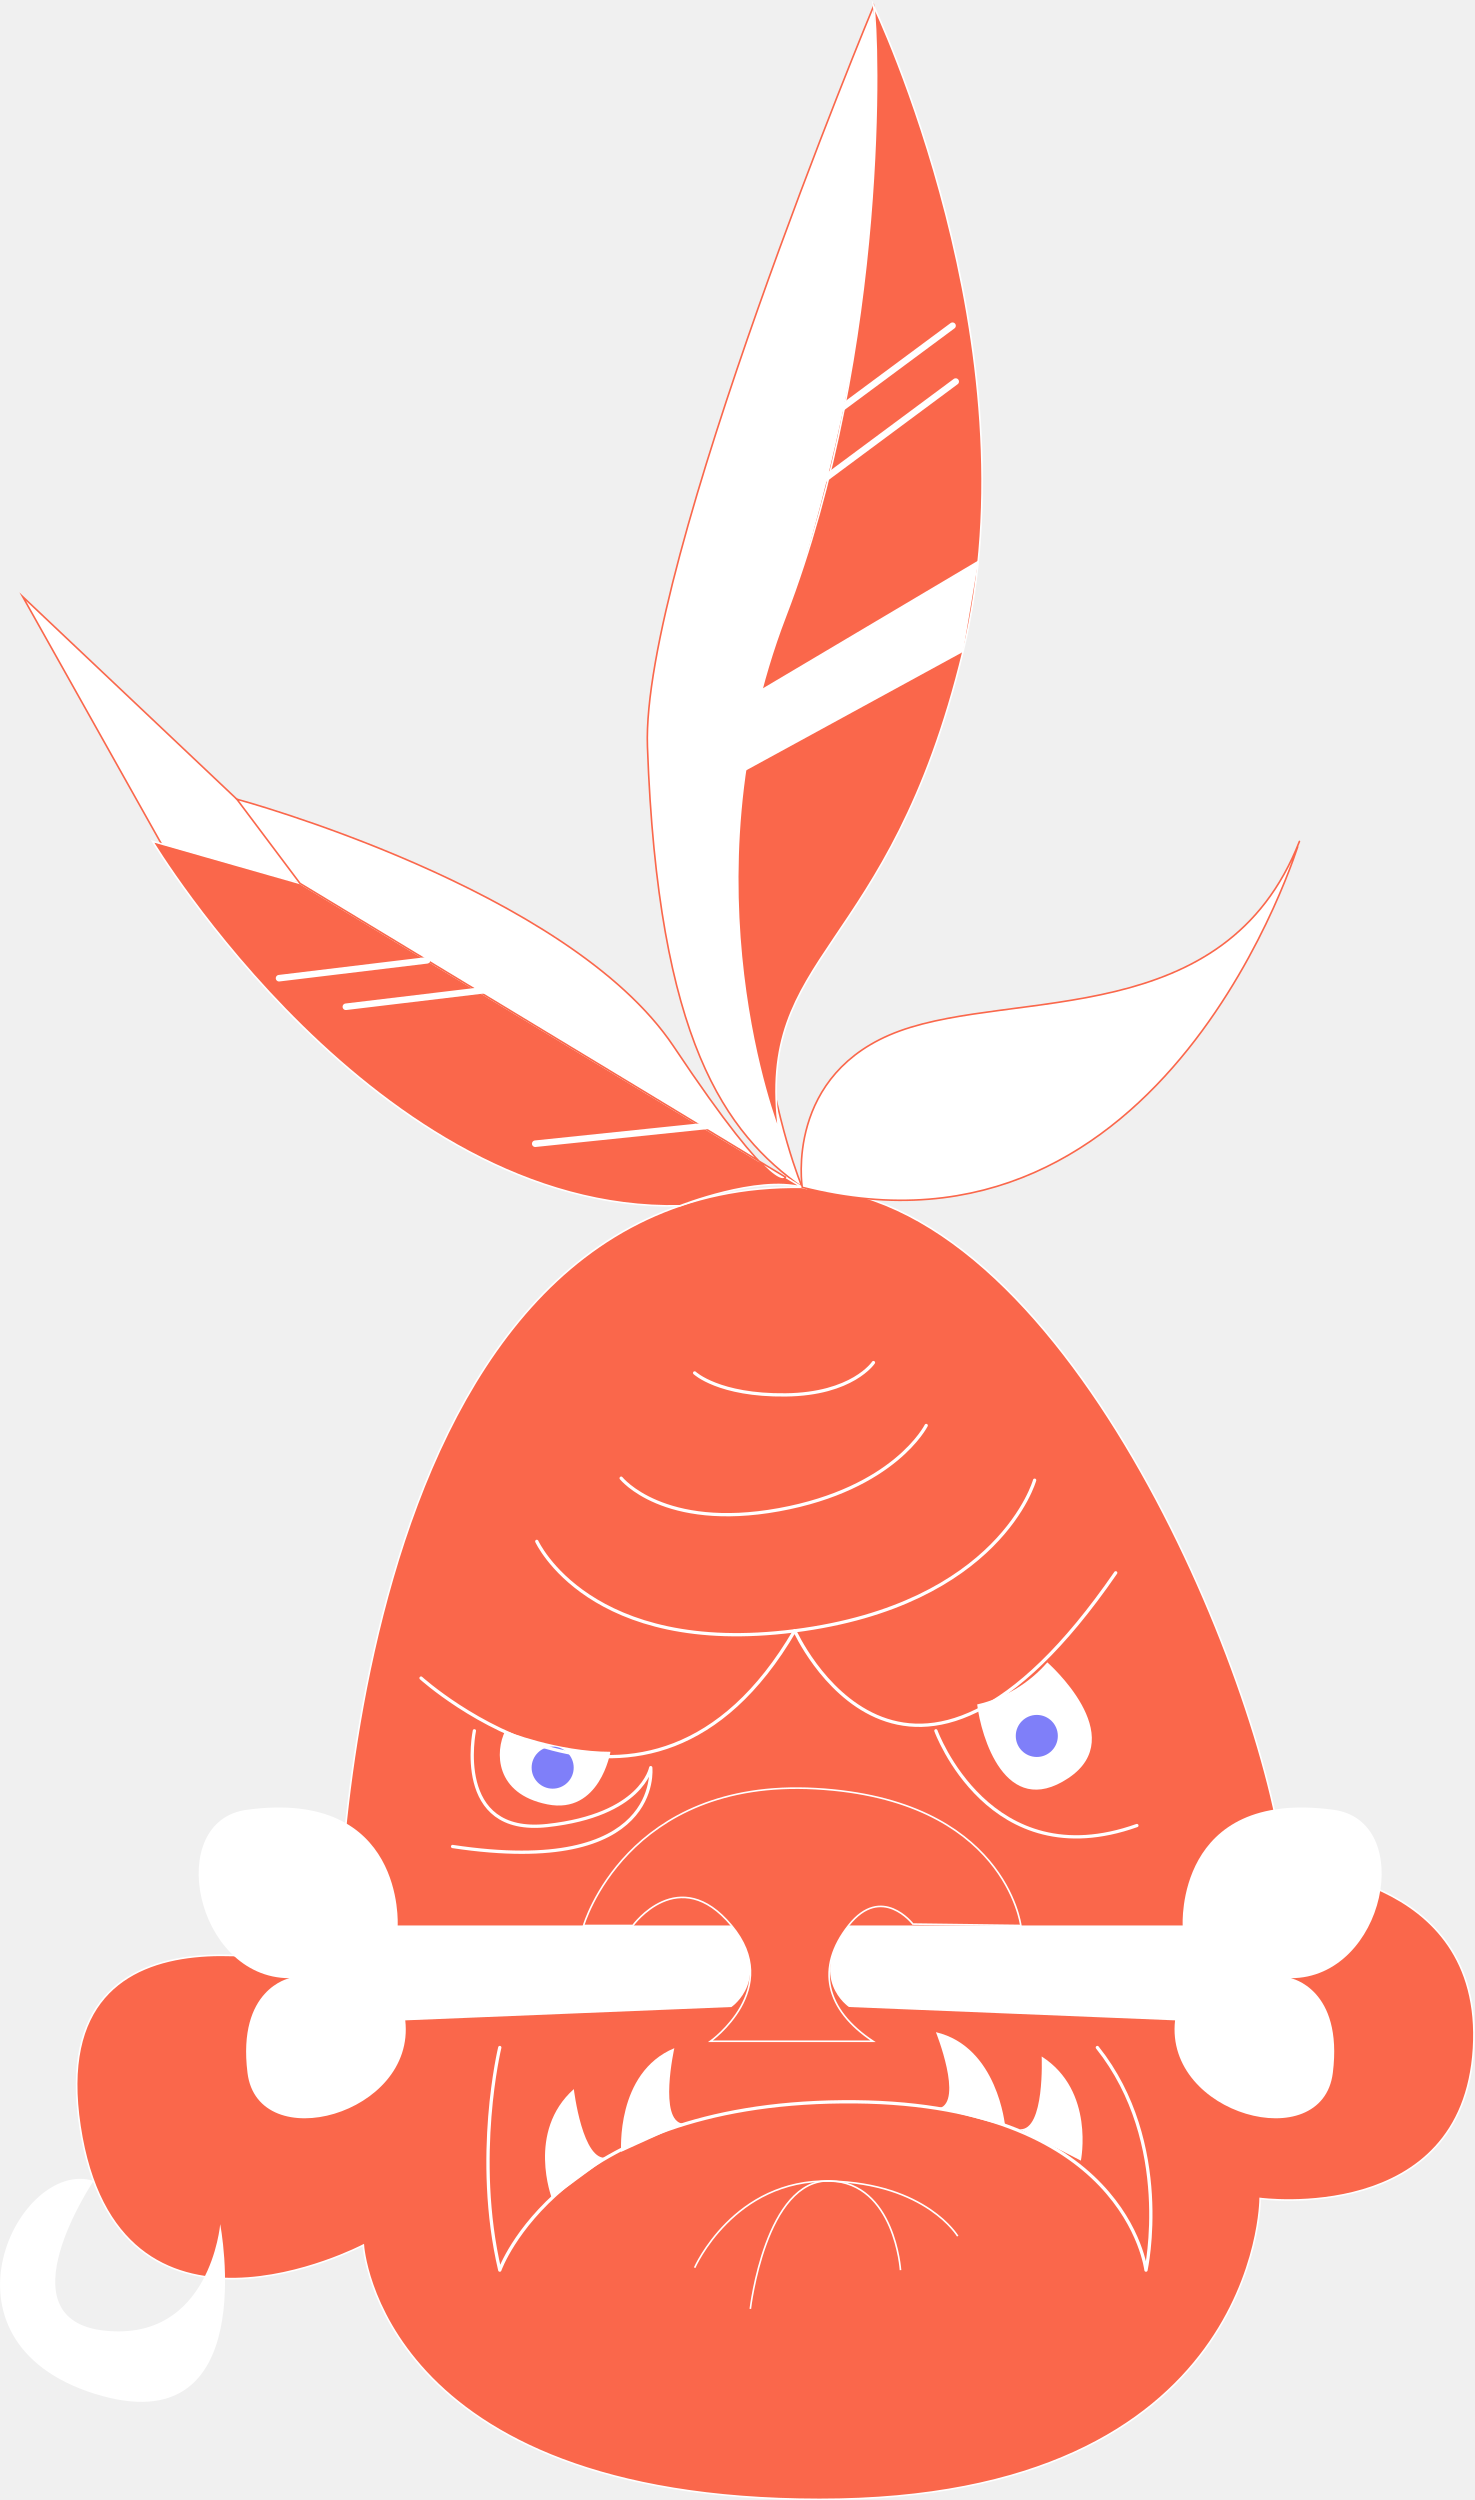
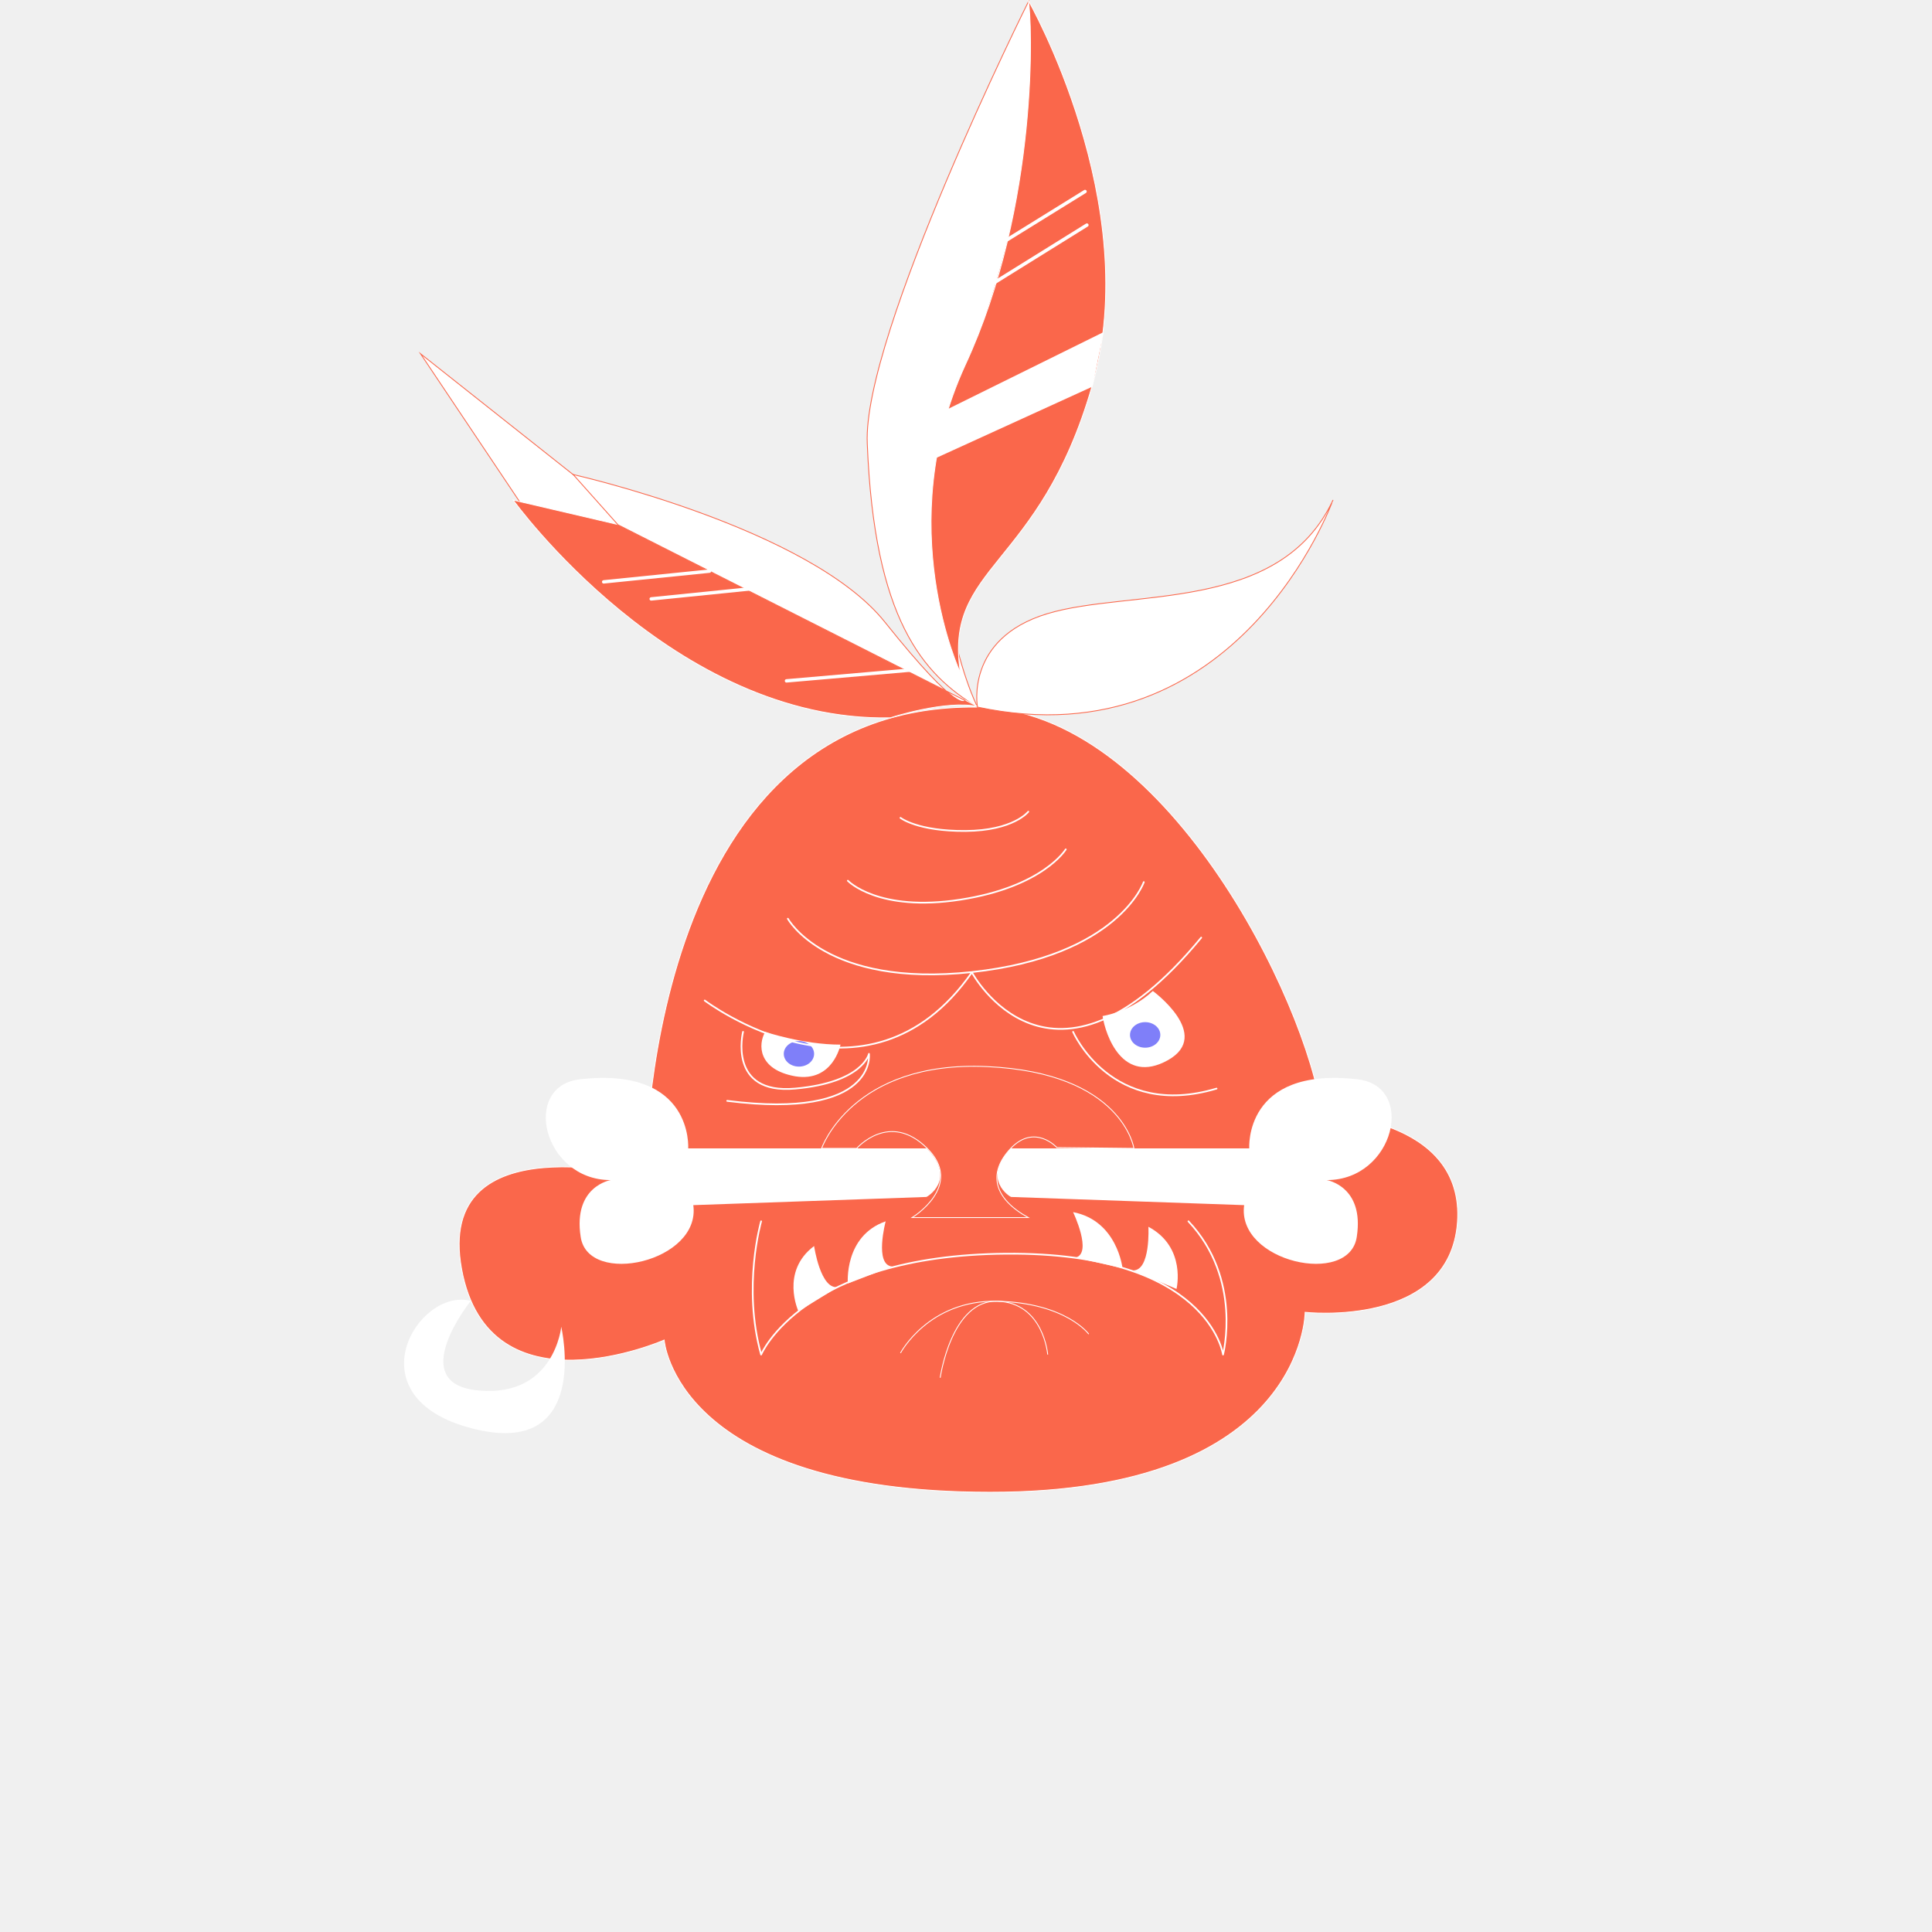
- <svg xmlns="http://www.w3.org/2000/svg" viewBox="0 0 448.74 760.68">
-   <defs>
-     <style>.cls-1{fill:#fa674b;}.cls-1,.cls-4,.cls-5,.cls-7{stroke:#fff;}.cls-1,.cls-5,.cls-6,.cls-7{stroke-miterlimit:10;}.cls-1,.cls-5,.cls-6{stroke-width:0.5px;}.cls-2,.cls-6{fill:#fff;}.cls-3{fill:#7f7ff9;}.cls-4,.cls-5,.cls-7{fill:none;}.cls-4,.cls-7{stroke-linecap:round;}.cls-4{stroke-linejoin:round;}.cls-6{stroke:#fa674b;}.cls-7{stroke-width:2px;}</style>
-   </defs>
-   <g id="Calque_2" data-name="Calque 2">
-     <g id="Calque_1-2" data-name="Calque 1">
-       <path class="cls-1" d="M244.1,361.27c79.34,1.15,140.2,149.37,146.6,207,0,0,60.91,1,57.66,55s-64.92,45.68-64.92,45.68-.14,91.65-134.13,91.55-138.77-77.37-138.77-77.37-74.75,39.23-86.21-36.19,78.19-46.59,78.19-46.59S100.71,359.22,244.1,361.27Z" />
-       <path class="cls-2" d="M297.33,518.61a40.09,40.09,0,0,0,21.34-12.8s25.63,22.44,6.39,35.23S298.47,528.2,297.33,518.61Z" />
-       <path class="cls-2" d="M222.57,585.87H121s2.33-41.63-45.69-35.23c-25.63,3.2-16,51.27,12.8,51.27,0,0-16,3.19-12.8,28.83s51.27,12.79,48-16l99.25-4.06S235.41,601.91,222.57,585.87Z" />
-       <path class="cls-2" d="M258.23,585.87H359.86s-2.34-41.63,45.68-35.23c25.64,3.2,16,51.27-12.79,51.27,0,0,16,3.19,12.79,28.83s-51.26,12.79-48-16l-99.24-4.06S245.44,601.91,258.23,585.87Z" />
-       <path class="cls-1" d="M216.18,621.1s22.43-16,6.39-35.23-30,0-30,0h-15s13-44.83,70.6-41.63,62.44,41.63,62.44,41.63l-32.84-.43s-9.5-12.37-19.58.43-7.06,25.63,7.45,35.23Z" />
-       <path class="cls-2" d="M153.74,526.63s16,6.39,32,6.39c0,0-3.2,19.19-19.19,16S150.54,533,153.74,526.63Z" />
-       <circle class="cls-3" cx="168.16" cy="537.84" r="6.4" />
-       <circle class="cls-3" cx="315.47" cy="528.2" r="6.4" />
-       <path class="cls-4" d="M128.11,510.59S197,573,241.81,496.17c0,0,33.65,75.28,97.67-17.61" />
-       <path class="cls-4" d="M163.33,469s16,35.23,78.48,27.21,73-45.83,73-45.83" />
-       <path class="cls-4" d="M189,449.77s12.79,16,48,9.6,44.82-25.64,44.82-25.64" />
-       <path class="cls-4" d="M211.36,417.74s7.3,6.92,27.68,6.69,26.73-9.84,26.73-9.84" />
-       <path class="cls-4" d="M144.34,526.63s-6.64,32,22.19,28.83S198,537.84,198,537.84s3.77,33.66-60.29,24" />
-       <path class="cls-4" d="M284.77,526.63s16.28,44.82,61.15,28.83" />
-       <path class="cls-4" d="M152.07,623s-8.07,33.32,0,67.74c0,0,17.71-50.41,104.16-51.22s92.46,51.22,92.46,51.22,8.4-38.57-14.8-67.74" />
-       <path class="cls-2" d="M167.92,668.88s-7.78-20.29,6.68-33.23c0,0,2.67,22.54,10.17,20.82Z" />
-       <path class="cls-2" d="M189,654.75s-1.72-24.11,16.18-31.55c0,0-4.92,22.14,2.67,23Z" />
-       <path class="cls-2" d="M328.88,657.42s4.34-21.29-11.93-31.69c0,0,1,22.67-6.69,22.14Z" />
-       <path class="cls-2" d="M305.82,646.87s-2.24-24.1-21.05-28.54c0,0,8.4,21,1.05,23.15Z" />
-       <path class="cls-5" d="M211.36,690s11.88-27.07,41.19-26.35,38.86,16.75,38.86,16.75" />
-       <path class="cls-5" d="M228.3,702.53s4.63-39.67,24.3-38.95S274,690.74,274,690.74" />
-       <path class="cls-2" d="M28.48,663.58S0,705.92,32,709.17,67,676.75,67,676.75,80,744.4,28.82,728.36,5.76,656.47,28.48,663.58Z" />
-       <path class="cls-6" d="M244.1,361.27s-32.89-76.57,0-186.93S265.82,1.82,265.82,1.82,195,172,197,227.18C200.19,316.88,220.86,344.8,244.1,361.27Z" />
-       <path class="cls-1" d="M265.82,1.82S315.47,105.51,293,198.35s-63.3,90.84-56,145.74c0,0-29.5-74.57,2-156.57S267.4,10.23,265.82,1.82Z" />
-       <line class="cls-7" x1="240.19" y1="135.91" x2="289.83" y2="99.11" />
-       <line class="cls-7" x1="241.14" y1="152.95" x2="290.79" y2="116.1" />
-       <polygon class="cls-2" points="212.98 220.79 297.71 170.52 293.03 198.35 222.57 236.83 212.98 220.79" />
-       <path class="cls-6" d="M91.3,268.81l-40.53-9.07L6.91,181.55l65.2,61.67C72.06,243.17,88.1,256,91.3,268.81Z" />
-       <path class="cls-1" d="M46.43,256S114.31,368.91,206.87,366.9c0,0,23.53-9.3,37.23-5.63L91.3,268.81Z" />
-       <path class="cls-6" d="M72.06,243.17S172.93,270.38,205,318.45,239,358.17,239,358.17L91.3,268.81Z" />
-       <line class="cls-7" x1="84.91" y1="297.64" x2="129.92" y2="292.2" />
-       <line class="cls-7" x1="105.24" y1="306.33" x2="150.25" y2="300.93" />
-       <line class="cls-7" x1="162.86" y1="348" x2="216.18" y2="342.46" />
-       <path class="cls-6" d="M244.1,361.27s-5.53-34.8,29.69-47.59,99,0,121.59-57.66C395.38,256,355.33,389.63,244.1,361.27Z" />
-     </g>
+ <svg xmlns="http://www.w3.org/2000/svg" version="1.1" id="Calque_1" x="0px" y="0px" viewBox="0 0 1133.9 1133.9" style="enable-background:new 0 0 1133.9 1133.9;" xml:space="preserve">
+   <style type="text/css">
+ 	.st0{fill:#FA674B;stroke:#FFFFFF;stroke-width:0.5;stroke-miterlimit:10;}
+ 	.st1{fill:#FFFFFF;}
+ 	.st2{fill:#7F7FF9;}
+ 	.st3{fill:none;stroke:#FFFFFF;stroke-linecap:round;stroke-linejoin:round;stroke-miterlimit:10;}
+ 	.st4{fill:none;stroke:#FFFFFF;stroke-width:0.5;stroke-miterlimit:10;}
+ 	.st5{fill:#FFFFFF;stroke:#FA674B;stroke-width:0.5;stroke-miterlimit:10;}
+ 	.st6{fill:none;stroke:#FFFFFF;stroke-width:2;stroke-linecap:round;stroke-miterlimit:10;}
+ </style>
+   <g>
+     <path class="st0" d="M573.7,415c109.4,1.4,193.4,172.2,202.1,238.9c0,0,84,1.1,79.6,63.5c-4.6,62.3-89.4,52.8-89.4,52.8   s-0.3,105.8-185,105.6c-184.7,0-191.2-89.3-191.2-89.3s-102.9,45.3-118.9-41.7c-16-87,107.8-53.7,107.8-53.7S376,412.5,573.7,415z" />
+     <path class="st1" d="M647.1,596.3c0,0,16.3-2.3,29.5-14.7c0,0,35.2,25.8,8.9,40.6C658.8,637.1,648.8,607.4,647.1,596.3z" />
+     <path class="st1" d="M543.9,674h-140c0,0,3.3-48-63.1-40.6c-35.2,3.6-22.2,59.2,17.6,59.2c0,0-22.2,3.6-17.6,33.3   c4.3,29.5,70.7,14.7,66.1-18.6l136.8-4.8C543.9,702.6,561.8,692.4,543.9,674z" />
+     <path class="st1" d="M593.2,674h140c0,0-3.3-48,63.1-40.6c35.2,3.6,22.2,59.2-17.6,59.2c0,0,22.2,3.6,17.6,33.3   c-4.3,29.5-70.7,14.7-66.1-18.6l-136.8-4.8C593.2,702.6,575.6,692.4,593.2,674z" />
+     <path class="st0" d="M535.3,714.6c0,0,30.9-18.6,8.9-40.6c-22.2-22.2-41.4,0-41.4,0h-20.6c0,0,17.9-51.7,97.2-48   c79.6,3.6,86.1,48,86.1,48l-45.2-0.5c0,0-13-14.3-27.1,0.5c-13.8,14.7-9.8,29.5,10.3,40.6H535.3z" />
+     <path class="st1" d="M449.1,605.6c0,0,22.2,7.5,44.2,7.5c0,0-4.3,22.2-26.5,18.6C444.8,627.8,444.8,613,449.1,605.6z" />
+     <ellipse class="st2" cx="468.9" cy="618.5" rx="8.9" ry="7.5" />
+     <ellipse class="st2" cx="672.1" cy="607.4" rx="8.9" ry="7.5" />
+     <path class="st3" d="M413.6,587.2c0,0,95.1,72.1,156.8-16.5c0,0,46.3,86.8,134.6-20.4" />
+     <path class="st3" d="M462.4,539.2c0,0,22.2,40.6,108.1,31.3c85.9-9.3,100.8-52.8,100.8-52.8" />
+     <path class="st3" d="M497.6,516.9c0,0,17.6,18.6,66.1,11.1c48.5-7.5,61.8-29.5,61.8-29.5" />
+     <path class="st3" d="M528.5,480c0,0,10,7.9,38.2,7.7c28.2-0.2,36.8-11.3,36.8-11.3" />
+     <path class="st3" d="M436.1,605.6c0,0-9.2,36.9,30.6,33.3c39.8-3.6,43.3-20.4,43.3-20.4s5.1,38.8-83.2,27.6" />
+     <path class="st3" d="M629.8,605.6c0,0,22.5,51.7,84.2,33.3" />
+     <path class="st3" d="M446.7,716.8c0,0-11.1,38.5,0,78.2c0,0,24.4-58.2,143.6-59.2S717.8,795,717.8,795s11.6-44.4-20.3-78.2" />
+     <path class="st1" d="M468.6,769.6c0,0-10.8-23.3,9.2-38.3c0,0,3.8,26.1,14.1,24L468.6,769.6z" />
+     <path class="st1" d="M497.6,753.3c0,0-2.4-27.9,22.2-36.5c0,0-6.8,25.6,3.8,26.5L497.6,753.3z" />
+     <path class="st1" d="M690.5,756.5c0,0,6-24.5-16.5-36.5c0,0,1.4,26.1-9.2,25.6L690.5,756.5z" />
+     <path class="st1" d="M658.8,744.3c0,0-3-27.9-29-32.9c0,0,11.6,24.2,1.4,26.7L658.8,744.3z" />
+     <path class="st4" d="M528.5,794.1c0,0,16.5-31.3,56.9-30.4C625.7,764.7,639,783,639,783" />
+     <path class="st4" d="M551.8,808.6c0,0,6.5-45.8,33.6-44.9c27.1,0.9,29.5,31.3,29.5,31.3" />
+     <path class="st1" d="M276.3,763.5c0,0-39.3,49,4.9,52.6c44.2,3.9,48.2-37.4,48.2-37.4s18.1,78-52.5,59.6   C206.2,820,245.2,755.4,276.3,763.5z" />
+     <path class="st5" d="M573.7,415c0,0-45.2-88.4,0-215.5c45.5-127.4,30.1-199,30.1-199S506,196.7,509,260.4   C513.1,363.7,541.8,395.9,573.7,415z" />
+     <path class="st0" d="M603.5,0.2c0,0,68.5,119.7,37.4,226.6C610,334.1,553.7,331.6,563.7,395c0,0-40.6-86.1,2.7-180.6   C610.3,119.9,605.7,10,603.5,0.2z" />
+     <line class="st6" x1="568.3" y1="154.8" x2="636.8" y2="112.4" />
+     <line class="st6" x1="569.7" y1="174.5" x2="637.9" y2="132.1" />
+     <polygon class="st1" points="530.7,252.7 647.7,194.9 641.2,226.9 543.9,271.3  " />
+     <path class="st5" d="M363,308.2l-55.8-10.4l-60.4-90.2l89.9,71.2C336.4,278.5,358.7,293.5,363,308.2z" />
+     <path class="st0" d="M301.2,293.5c0,0,93.7,130.3,221.3,127.8c0,0,32.5-10.7,51.5-6.6L363.3,308L301.2,293.5z" />
+     <path class="st5" d="M336.4,278.5c0,0,139,31.3,183.1,86.8c44.2,55.3,46.9,45.8,46.9,45.8L362.7,308L336.4,278.5z" />
+     <line class="st6" x1="354.3" y1="341.5" x2="416.4" y2="335.2" />
+     <line class="st6" x1="382.2" y1="351.5" x2="444.3" y2="345.2" />
+     <line class="st6" x1="461.6" y1="399.6" x2="535.3" y2="393.2" />
+     <path class="st5" d="M573.7,415c0,0-7.6-40.1,40.9-54.8c48.5-14.7,136.5,0,167.7-66.6C782.3,293.5,727.1,447.6,573.7,415z" />
  </g>
</svg>
